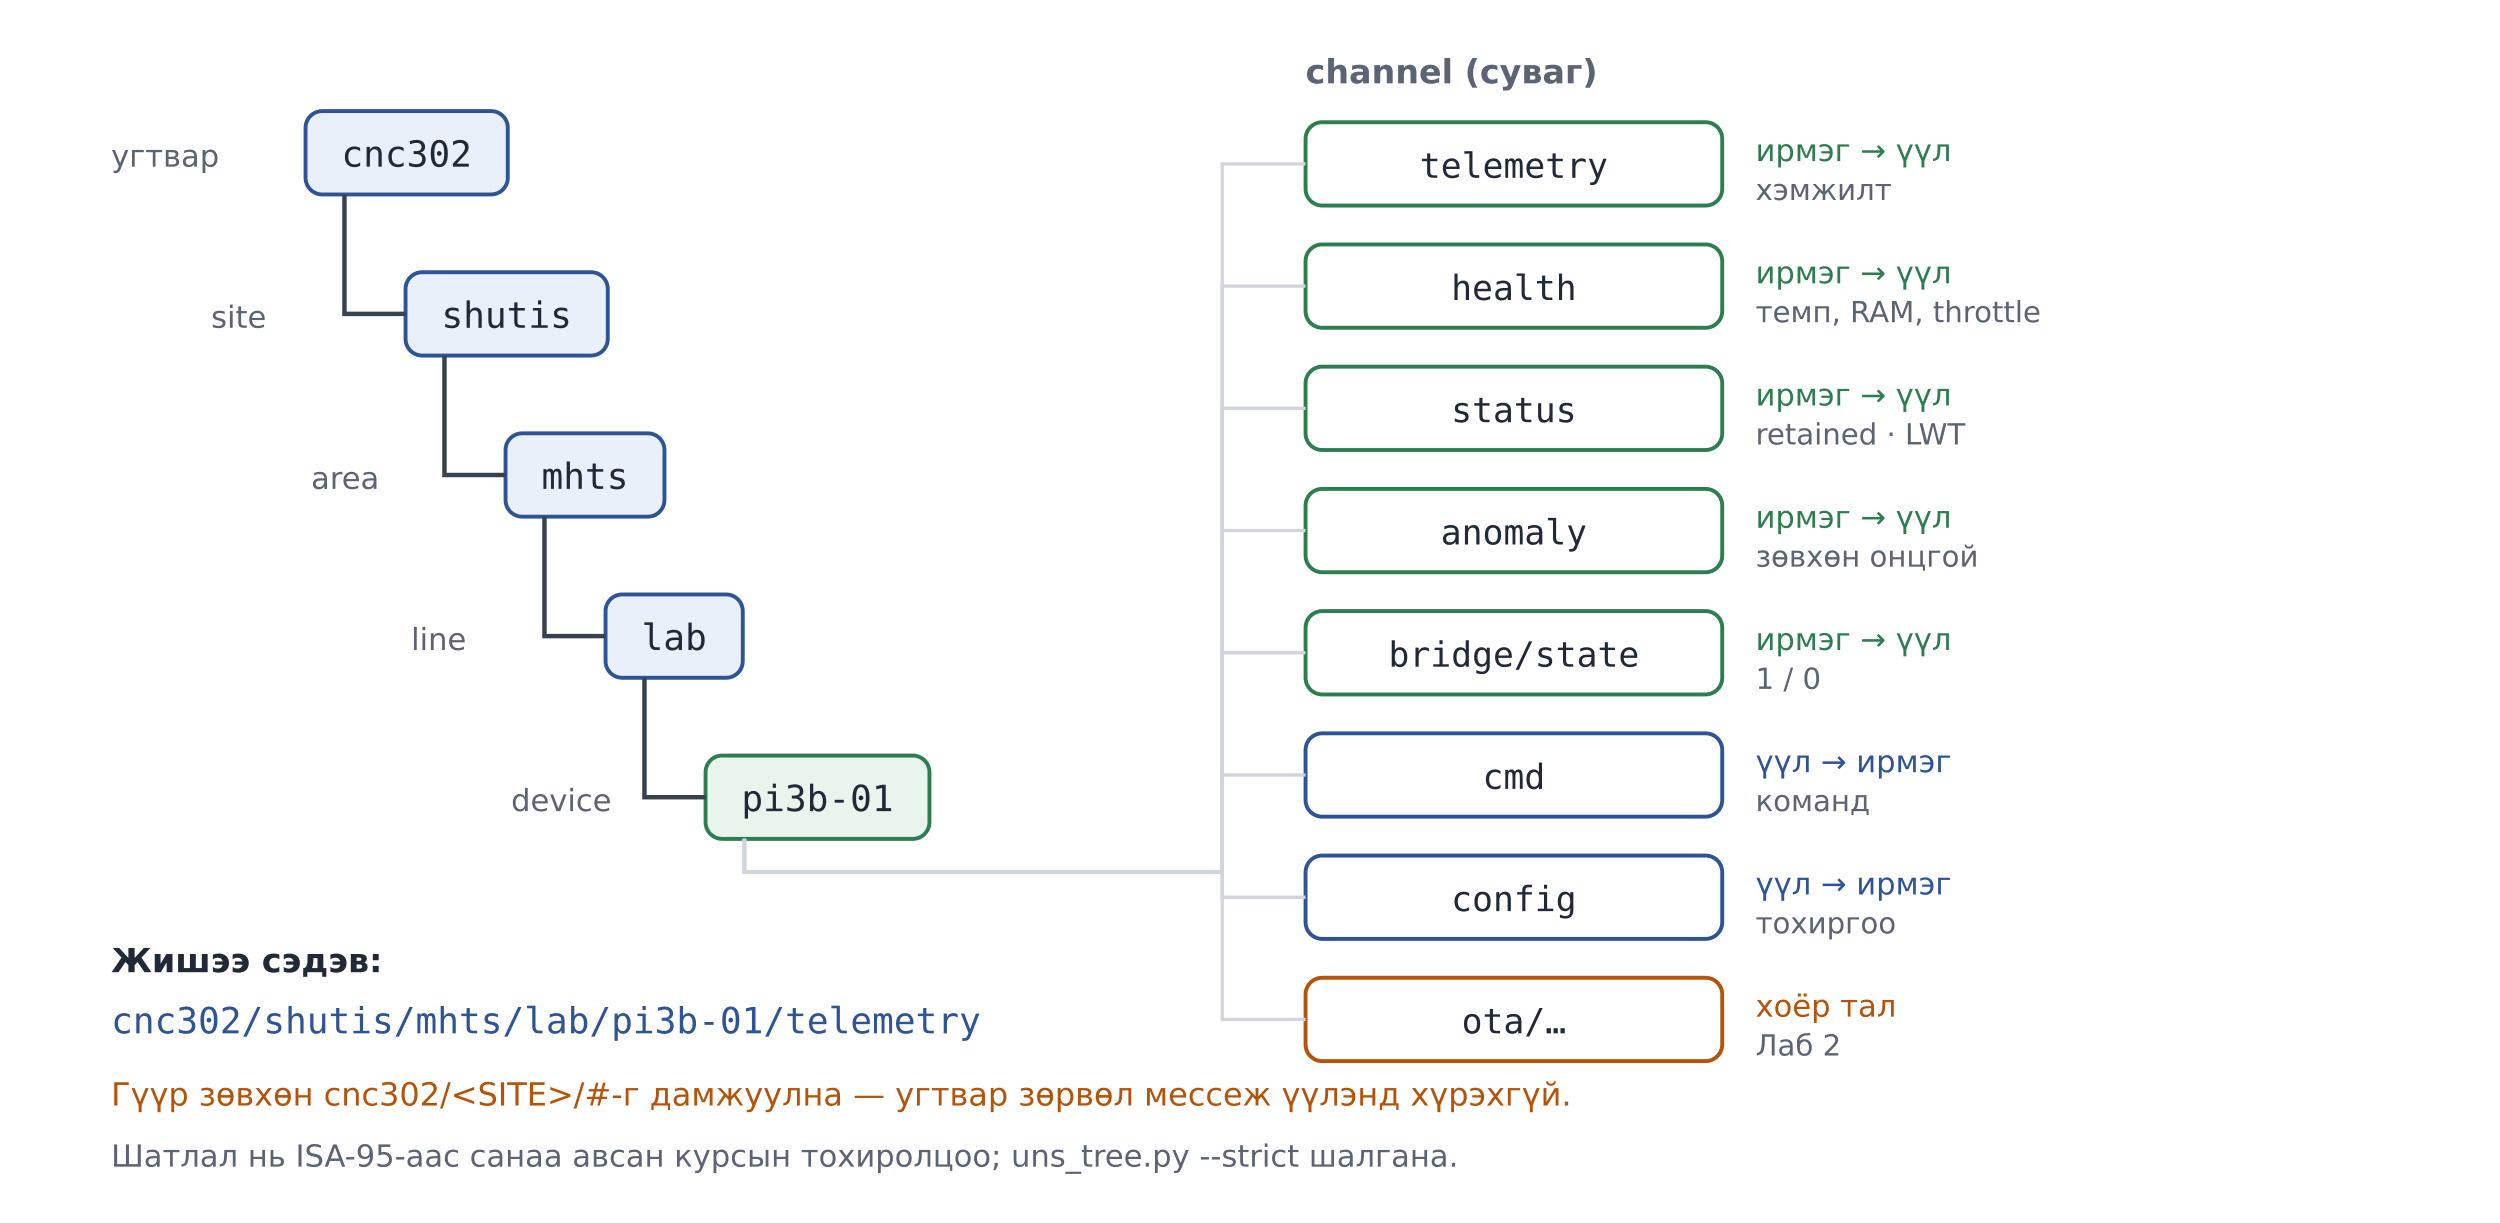
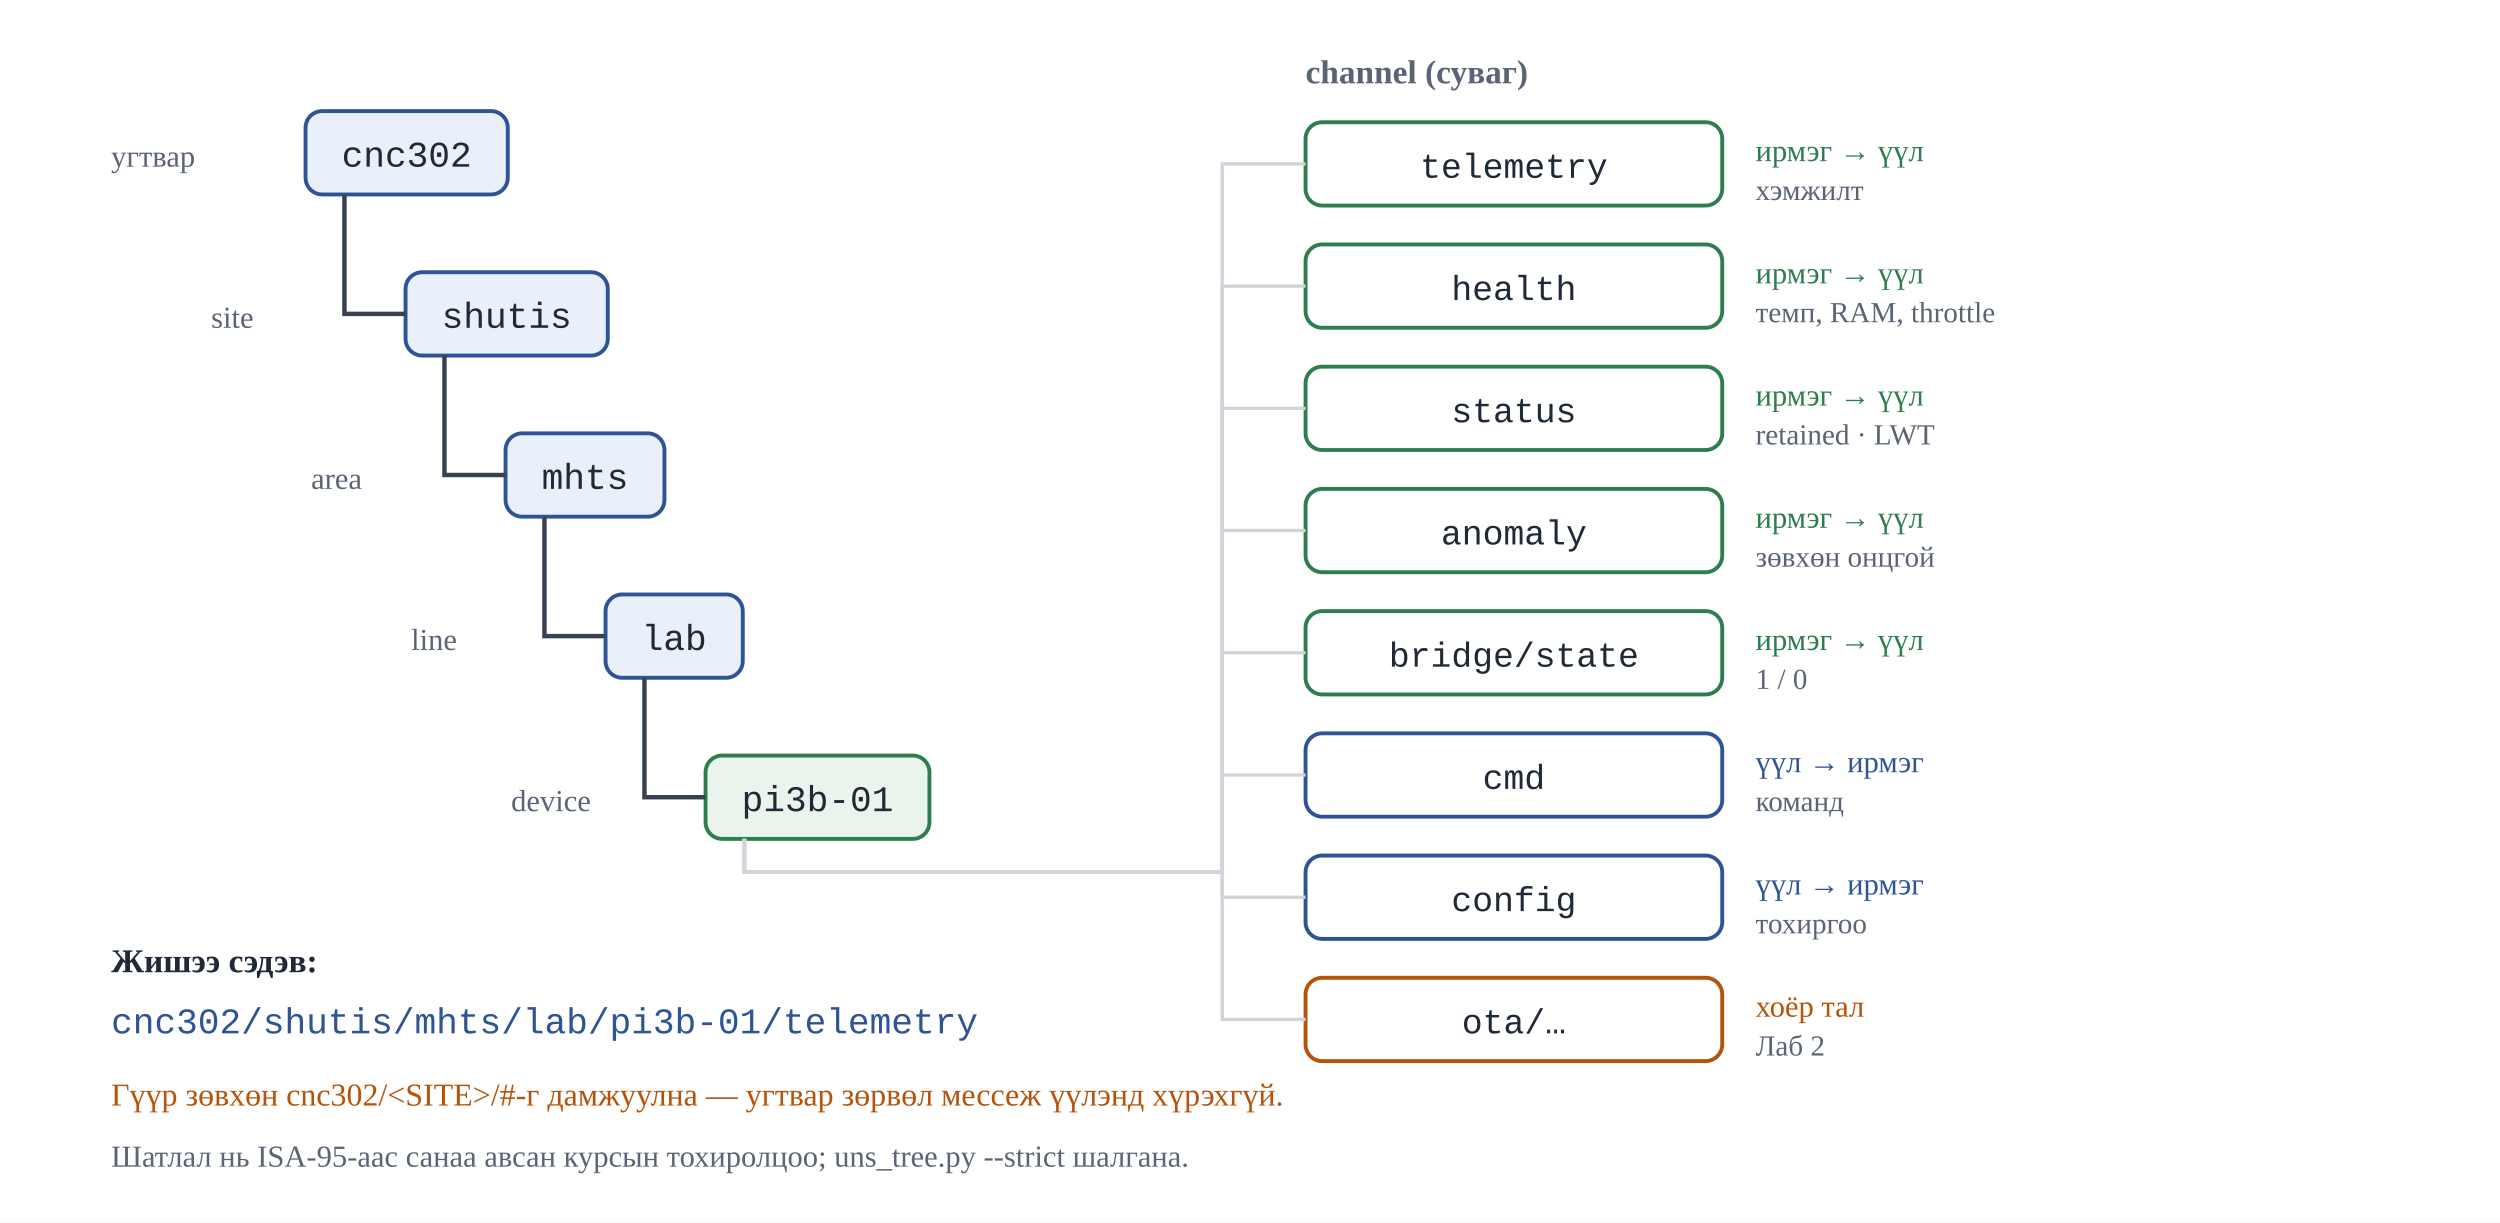
- <svg xmlns="http://www.w3.org/2000/svg" width="900" height="440" viewBox="0 0 900 440" font-family="DejaVu Sans, Arial, sans-serif">
+ <svg xmlns="http://www.w3.org/2000/svg" width="900" height="440" viewBox="0 0 900 440" font-family="Liberation Serif, Times New Roman, Times, serif">
  <defs />
  <rect width="100%" height="100%" fill="#FFFFFF" />
-   <text x="40" y="60" font-family="DejaVu Sans, Arial, sans-serif" font-size="11" fill="#5B6474" text-anchor="start" font-weight="normal">угтвар</text>
+   <text x="40" y="60" font-family="Liberation Serif, Times New Roman, Times, serif" font-size="11" fill="#5B6474" text-anchor="start" font-weight="normal">угтвар</text>
  <rect x="110" y="40" width="72.8" height="30" rx="6" fill="#EAF0FA" stroke="#2E5496" stroke-width="1.4" />
-   <text x="146.4" y="60" font-family="DejaVu Sans Mono, monospace" font-size="13" fill="#1F2937" text-anchor="middle" font-weight="normal">cnc302</text>
-   <text x="76" y="118" font-family="DejaVu Sans, Arial, sans-serif" font-size="11" fill="#5B6474" text-anchor="start" font-weight="normal">site</text>
+   <text x="146.4" y="60" font-family="Liberation Mono, Courier New, monospace" font-size="13" fill="#1F2937" text-anchor="middle" font-weight="normal">cnc302</text>
+   <text x="76" y="118" font-family="Liberation Serif, Times New Roman, Times, serif" font-size="11" fill="#5B6474" text-anchor="start" font-weight="normal">site</text>
  <rect x="146" y="98" width="72.8" height="30" rx="6" fill="#EAF0FA" stroke="#2E5496" stroke-width="1.4" />
-   <text x="182.4" y="118" font-family="DejaVu Sans Mono, monospace" font-size="13" fill="#1F2937" text-anchor="middle" font-weight="normal">shutis</text>
+   <text x="182.4" y="118" font-family="Liberation Mono, Courier New, monospace" font-size="13" fill="#1F2937" text-anchor="middle" font-weight="normal">shutis</text>
  <path d="M 124 70 L 124 113 L 146 113" fill="none" stroke="#374151" stroke-width="1.6" />
-   <text x="112" y="176" font-family="DejaVu Sans, Arial, sans-serif" font-size="11" fill="#5B6474" text-anchor="start" font-weight="normal">area</text>
+   <text x="112" y="176" font-family="Liberation Serif, Times New Roman, Times, serif" font-size="11" fill="#5B6474" text-anchor="start" font-weight="normal">area</text>
  <rect x="182" y="156" width="57.2" height="30" rx="6" fill="#EAF0FA" stroke="#2E5496" stroke-width="1.4" />
-   <text x="210.6" y="176" font-family="DejaVu Sans Mono, monospace" font-size="13" fill="#1F2937" text-anchor="middle" font-weight="normal">mhts</text>
+   <text x="210.6" y="176" font-family="Liberation Mono, Courier New, monospace" font-size="13" fill="#1F2937" text-anchor="middle" font-weight="normal">mhts</text>
  <path d="M 160 128 L 160 171 L 182 171" fill="none" stroke="#374151" stroke-width="1.6" />
-   <text x="148" y="234" font-family="DejaVu Sans, Arial, sans-serif" font-size="11" fill="#5B6474" text-anchor="start" font-weight="normal">line</text>
+   <text x="148" y="234" font-family="Liberation Serif, Times New Roman, Times, serif" font-size="11" fill="#5B6474" text-anchor="start" font-weight="normal">line</text>
  <rect x="218" y="214" width="49.4" height="30" rx="6" fill="#EAF0FA" stroke="#2E5496" stroke-width="1.4" />
-   <text x="242.7" y="234" font-family="DejaVu Sans Mono, monospace" font-size="13" fill="#1F2937" text-anchor="middle" font-weight="normal">lab</text>
+   <text x="242.7" y="234" font-family="Liberation Mono, Courier New, monospace" font-size="13" fill="#1F2937" text-anchor="middle" font-weight="normal">lab</text>
  <path d="M 196 186 L 196 229 L 218 229" fill="none" stroke="#374151" stroke-width="1.6" />
-   <text x="184" y="292" font-family="DejaVu Sans, Arial, sans-serif" font-size="11" fill="#5B6474" text-anchor="start" font-weight="normal">device</text>
+   <text x="184" y="292" font-family="Liberation Serif, Times New Roman, Times, serif" font-size="11" fill="#5B6474" text-anchor="start" font-weight="normal">device</text>
  <rect x="254" y="272" width="80.6" height="30" rx="6" fill="#E8F4EC" stroke="#2E7D4F" stroke-width="1.4" />
-   <text x="294.3" y="292" font-family="DejaVu Sans Mono, monospace" font-size="13" fill="#1F2937" text-anchor="middle" font-weight="normal">pi3b-01</text>
+   <text x="294.3" y="292" font-family="Liberation Mono, Courier New, monospace" font-size="13" fill="#1F2937" text-anchor="middle" font-weight="normal">pi3b-01</text>
  <path d="M 232 244 L 232 287 L 254 287" fill="none" stroke="#374151" stroke-width="1.6" />
-   <text x="470" y="30" font-family="DejaVu Sans, Arial, sans-serif" font-size="12" fill="#5B6474" text-anchor="start" font-weight="bold">channel (суваг)</text>
+   <text x="470" y="30" font-family="Liberation Serif, Times New Roman, Times, serif" font-size="12" fill="#5B6474" text-anchor="start" font-weight="bold">channel (суваг)</text>
  <rect x="470" y="44" width="150" height="30" rx="6" fill="#FFFFFF" stroke="#2E7D4F" stroke-width="1.4" />
-   <text x="545" y="64" font-family="DejaVu Sans Mono, monospace" font-size="12.5" fill="#1F2937" text-anchor="middle" font-weight="normal">telemetry</text>
-   <text x="632" y="58" font-family="DejaVu Sans, Arial, sans-serif" font-size="11" fill="#2E7D4F" text-anchor="start" font-weight="normal">ирмэг → үүл</text>
-   <text x="632" y="72" font-family="DejaVu Sans, Arial, sans-serif" font-size="10.5" fill="#5B6474" text-anchor="start" font-weight="normal">хэмжилт</text>
+   <text x="545" y="64" font-family="Liberation Mono, Courier New, monospace" font-size="12.5" fill="#1F2937" text-anchor="middle" font-weight="normal">telemetry</text>
+   <text x="632" y="58" font-family="Liberation Serif, Times New Roman, Times, serif" font-size="11" fill="#2E7D4F" text-anchor="start" font-weight="normal">ирмэг → үүл</text>
+   <text x="632" y="72" font-family="Liberation Serif, Times New Roman, Times, serif" font-size="10.5" fill="#5B6474" text-anchor="start" font-weight="normal">хэмжилт</text>
  <path d="M 268 302 L 268 314 L 440 314 L 440 59 L 470 59" fill="none" stroke="#D1D5DB" stroke-width="1.2" />
  <rect x="470" y="88" width="150" height="30" rx="6" fill="#FFFFFF" stroke="#2E7D4F" stroke-width="1.4" />
-   <text x="545" y="108" font-family="DejaVu Sans Mono, monospace" font-size="12.5" fill="#1F2937" text-anchor="middle" font-weight="normal">health</text>
-   <text x="632" y="102" font-family="DejaVu Sans, Arial, sans-serif" font-size="11" fill="#2E7D4F" text-anchor="start" font-weight="normal">ирмэг → үүл</text>
-   <text x="632" y="116" font-family="DejaVu Sans, Arial, sans-serif" font-size="10.5" fill="#5B6474" text-anchor="start" font-weight="normal">темп, RAM, throttle</text>
+   <text x="545" y="108" font-family="Liberation Mono, Courier New, monospace" font-size="12.5" fill="#1F2937" text-anchor="middle" font-weight="normal">health</text>
+   <text x="632" y="102" font-family="Liberation Serif, Times New Roman, Times, serif" font-size="11" fill="#2E7D4F" text-anchor="start" font-weight="normal">ирмэг → үүл</text>
+   <text x="632" y="116" font-family="Liberation Serif, Times New Roman, Times, serif" font-size="10.5" fill="#5B6474" text-anchor="start" font-weight="normal">темп, RAM, throttle</text>
  <path d="M 268 302 L 268 314 L 440 314 L 440 103 L 470 103" fill="none" stroke="#D1D5DB" stroke-width="1.2" />
  <rect x="470" y="132" width="150" height="30" rx="6" fill="#FFFFFF" stroke="#2E7D4F" stroke-width="1.4" />
-   <text x="545" y="152" font-family="DejaVu Sans Mono, monospace" font-size="12.5" fill="#1F2937" text-anchor="middle" font-weight="normal">status</text>
-   <text x="632" y="146" font-family="DejaVu Sans, Arial, sans-serif" font-size="11" fill="#2E7D4F" text-anchor="start" font-weight="normal">ирмэг → үүл</text>
-   <text x="632" y="160" font-family="DejaVu Sans, Arial, sans-serif" font-size="10.5" fill="#5B6474" text-anchor="start" font-weight="normal">retained · LWT</text>
+   <text x="545" y="152" font-family="Liberation Mono, Courier New, monospace" font-size="12.5" fill="#1F2937" text-anchor="middle" font-weight="normal">status</text>
+   <text x="632" y="146" font-family="Liberation Serif, Times New Roman, Times, serif" font-size="11" fill="#2E7D4F" text-anchor="start" font-weight="normal">ирмэг → үүл</text>
+   <text x="632" y="160" font-family="Liberation Serif, Times New Roman, Times, serif" font-size="10.5" fill="#5B6474" text-anchor="start" font-weight="normal">retained · LWT</text>
  <path d="M 268 302 L 268 314 L 440 314 L 440 147 L 470 147" fill="none" stroke="#D1D5DB" stroke-width="1.2" />
  <rect x="470" y="176" width="150" height="30" rx="6" fill="#FFFFFF" stroke="#2E7D4F" stroke-width="1.4" />
-   <text x="545" y="196" font-family="DejaVu Sans Mono, monospace" font-size="12.5" fill="#1F2937" text-anchor="middle" font-weight="normal">anomaly</text>
-   <text x="632" y="190" font-family="DejaVu Sans, Arial, sans-serif" font-size="11" fill="#2E7D4F" text-anchor="start" font-weight="normal">ирмэг → үүл</text>
-   <text x="632" y="204" font-family="DejaVu Sans, Arial, sans-serif" font-size="10.5" fill="#5B6474" text-anchor="start" font-weight="normal">зөвхөн онцгой</text>
+   <text x="545" y="196" font-family="Liberation Mono, Courier New, monospace" font-size="12.5" fill="#1F2937" text-anchor="middle" font-weight="normal">anomaly</text>
+   <text x="632" y="190" font-family="Liberation Serif, Times New Roman, Times, serif" font-size="11" fill="#2E7D4F" text-anchor="start" font-weight="normal">ирмэг → үүл</text>
+   <text x="632" y="204" font-family="Liberation Serif, Times New Roman, Times, serif" font-size="10.5" fill="#5B6474" text-anchor="start" font-weight="normal">зөвхөн онцгой</text>
  <path d="M 268 302 L 268 314 L 440 314 L 440 191 L 470 191" fill="none" stroke="#D1D5DB" stroke-width="1.2" />
  <rect x="470" y="220" width="150" height="30" rx="6" fill="#FFFFFF" stroke="#2E7D4F" stroke-width="1.4" />
-   <text x="545" y="240" font-family="DejaVu Sans Mono, monospace" font-size="12.5" fill="#1F2937" text-anchor="middle" font-weight="normal">bridge/state</text>
-   <text x="632" y="234" font-family="DejaVu Sans, Arial, sans-serif" font-size="11" fill="#2E7D4F" text-anchor="start" font-weight="normal">ирмэг → үүл</text>
-   <text x="632" y="248" font-family="DejaVu Sans, Arial, sans-serif" font-size="10.5" fill="#5B6474" text-anchor="start" font-weight="normal">1 / 0</text>
+   <text x="545" y="240" font-family="Liberation Mono, Courier New, monospace" font-size="12.5" fill="#1F2937" text-anchor="middle" font-weight="normal">bridge/state</text>
+   <text x="632" y="234" font-family="Liberation Serif, Times New Roman, Times, serif" font-size="11" fill="#2E7D4F" text-anchor="start" font-weight="normal">ирмэг → үүл</text>
+   <text x="632" y="248" font-family="Liberation Serif, Times New Roman, Times, serif" font-size="10.5" fill="#5B6474" text-anchor="start" font-weight="normal">1 / 0</text>
  <path d="M 268 302 L 268 314 L 440 314 L 440 235 L 470 235" fill="none" stroke="#D1D5DB" stroke-width="1.2" />
  <rect x="470" y="264" width="150" height="30" rx="6" fill="#FFFFFF" stroke="#2E5496" stroke-width="1.4" />
-   <text x="545" y="284" font-family="DejaVu Sans Mono, monospace" font-size="12.5" fill="#1F2937" text-anchor="middle" font-weight="normal">cmd</text>
-   <text x="632" y="278" font-family="DejaVu Sans, Arial, sans-serif" font-size="11" fill="#2E5496" text-anchor="start" font-weight="normal">үүл → ирмэг</text>
-   <text x="632" y="292" font-family="DejaVu Sans, Arial, sans-serif" font-size="10.5" fill="#5B6474" text-anchor="start" font-weight="normal">команд</text>
+   <text x="545" y="284" font-family="Liberation Mono, Courier New, monospace" font-size="12.5" fill="#1F2937" text-anchor="middle" font-weight="normal">cmd</text>
+   <text x="632" y="278" font-family="Liberation Serif, Times New Roman, Times, serif" font-size="11" fill="#2E5496" text-anchor="start" font-weight="normal">үүл → ирмэг</text>
+   <text x="632" y="292" font-family="Liberation Serif, Times New Roman, Times, serif" font-size="10.5" fill="#5B6474" text-anchor="start" font-weight="normal">команд</text>
  <path d="M 268 302 L 268 314 L 440 314 L 440 279 L 470 279" fill="none" stroke="#D1D5DB" stroke-width="1.2" />
  <rect x="470" y="308" width="150" height="30" rx="6" fill="#FFFFFF" stroke="#2E5496" stroke-width="1.4" />
-   <text x="545" y="328" font-family="DejaVu Sans Mono, monospace" font-size="12.5" fill="#1F2937" text-anchor="middle" font-weight="normal">config</text>
-   <text x="632" y="322" font-family="DejaVu Sans, Arial, sans-serif" font-size="11" fill="#2E5496" text-anchor="start" font-weight="normal">үүл → ирмэг</text>
-   <text x="632" y="336" font-family="DejaVu Sans, Arial, sans-serif" font-size="10.5" fill="#5B6474" text-anchor="start" font-weight="normal">тохиргоо</text>
+   <text x="545" y="328" font-family="Liberation Mono, Courier New, monospace" font-size="12.5" fill="#1F2937" text-anchor="middle" font-weight="normal">config</text>
+   <text x="632" y="322" font-family="Liberation Serif, Times New Roman, Times, serif" font-size="11" fill="#2E5496" text-anchor="start" font-weight="normal">үүл → ирмэг</text>
+   <text x="632" y="336" font-family="Liberation Serif, Times New Roman, Times, serif" font-size="10.5" fill="#5B6474" text-anchor="start" font-weight="normal">тохиргоо</text>
  <path d="M 268 302 L 268 314 L 440 314 L 440 323 L 470 323" fill="none" stroke="#D1D5DB" stroke-width="1.2" />
  <rect x="470" y="352" width="150" height="30" rx="6" fill="#FFFFFF" stroke="#B45309" stroke-width="1.4" />
-   <text x="545" y="372" font-family="DejaVu Sans Mono, monospace" font-size="12.5" fill="#1F2937" text-anchor="middle" font-weight="normal">ota/…</text>
-   <text x="632" y="366" font-family="DejaVu Sans, Arial, sans-serif" font-size="11" fill="#B45309" text-anchor="start" font-weight="normal">хоёр тал</text>
-   <text x="632" y="380" font-family="DejaVu Sans, Arial, sans-serif" font-size="10.5" fill="#5B6474" text-anchor="start" font-weight="normal">Лаб 2</text>
+   <text x="545" y="372" font-family="Liberation Mono, Courier New, monospace" font-size="12.5" fill="#1F2937" text-anchor="middle" font-weight="normal">ota/…</text>
+   <text x="632" y="366" font-family="Liberation Serif, Times New Roman, Times, serif" font-size="11" fill="#B45309" text-anchor="start" font-weight="normal">хоёр тал</text>
+   <text x="632" y="380" font-family="Liberation Serif, Times New Roman, Times, serif" font-size="10.5" fill="#5B6474" text-anchor="start" font-weight="normal">Лаб 2</text>
  <path d="M 268 302 L 268 314 L 440 314 L 440 367 L 470 367" fill="none" stroke="#D1D5DB" stroke-width="1.2" />
-   <text x="40" y="350" font-family="DejaVu Sans, Arial, sans-serif" font-size="12" fill="#1F2937" text-anchor="start" font-weight="bold">Жишээ сэдэв:</text>
-   <text x="40" y="372" font-family="DejaVu Sans Mono, monospace" font-size="13" fill="#2E5496" text-anchor="start" font-weight="normal">cnc302/shutis/mhts/lab/pi3b-01/telemetry</text>
-   <text x="40" y="398" font-family="DejaVu Sans, Arial, sans-serif" font-size="11.5" fill="#B45309" text-anchor="start" font-weight="normal">Гүүр зөвхөн cnc302/&lt;SITE&gt;/#-г дамжуулна — угтвар зөрвөл мессеж үүлэнд хүрэхгүй.</text>
-   <text x="40" y="420" font-family="DejaVu Sans, Arial, sans-serif" font-size="11" fill="#5B6474" text-anchor="start" font-weight="normal">Шатлал нь ISA-95-аас санаа авсан курсын тохиролцоо; uns_tree.py --strict шалгана.</text>
+   <text x="40" y="350" font-family="Liberation Serif, Times New Roman, Times, serif" font-size="12" fill="#1F2937" text-anchor="start" font-weight="bold">Жишээ сэдэв:</text>
+   <text x="40" y="372" font-family="Liberation Mono, Courier New, monospace" font-size="13" fill="#2E5496" text-anchor="start" font-weight="normal">cnc302/shutis/mhts/lab/pi3b-01/telemetry</text>
+   <text x="40" y="398" font-family="Liberation Serif, Times New Roman, Times, serif" font-size="11.5" fill="#B45309" text-anchor="start" font-weight="normal">Гүүр зөвхөн cnc302/&lt;SITE&gt;/#-г дамжуулна — угтвар зөрвөл мессеж үүлэнд хүрэхгүй.</text>
+   <text x="40" y="420" font-family="Liberation Serif, Times New Roman, Times, serif" font-size="11" fill="#5B6474" text-anchor="start" font-weight="normal">Шатлал нь ISA-95-аас санаа авсан курсын тохиролцоо; uns_tree.py --strict шалгана.</text>
</svg>
